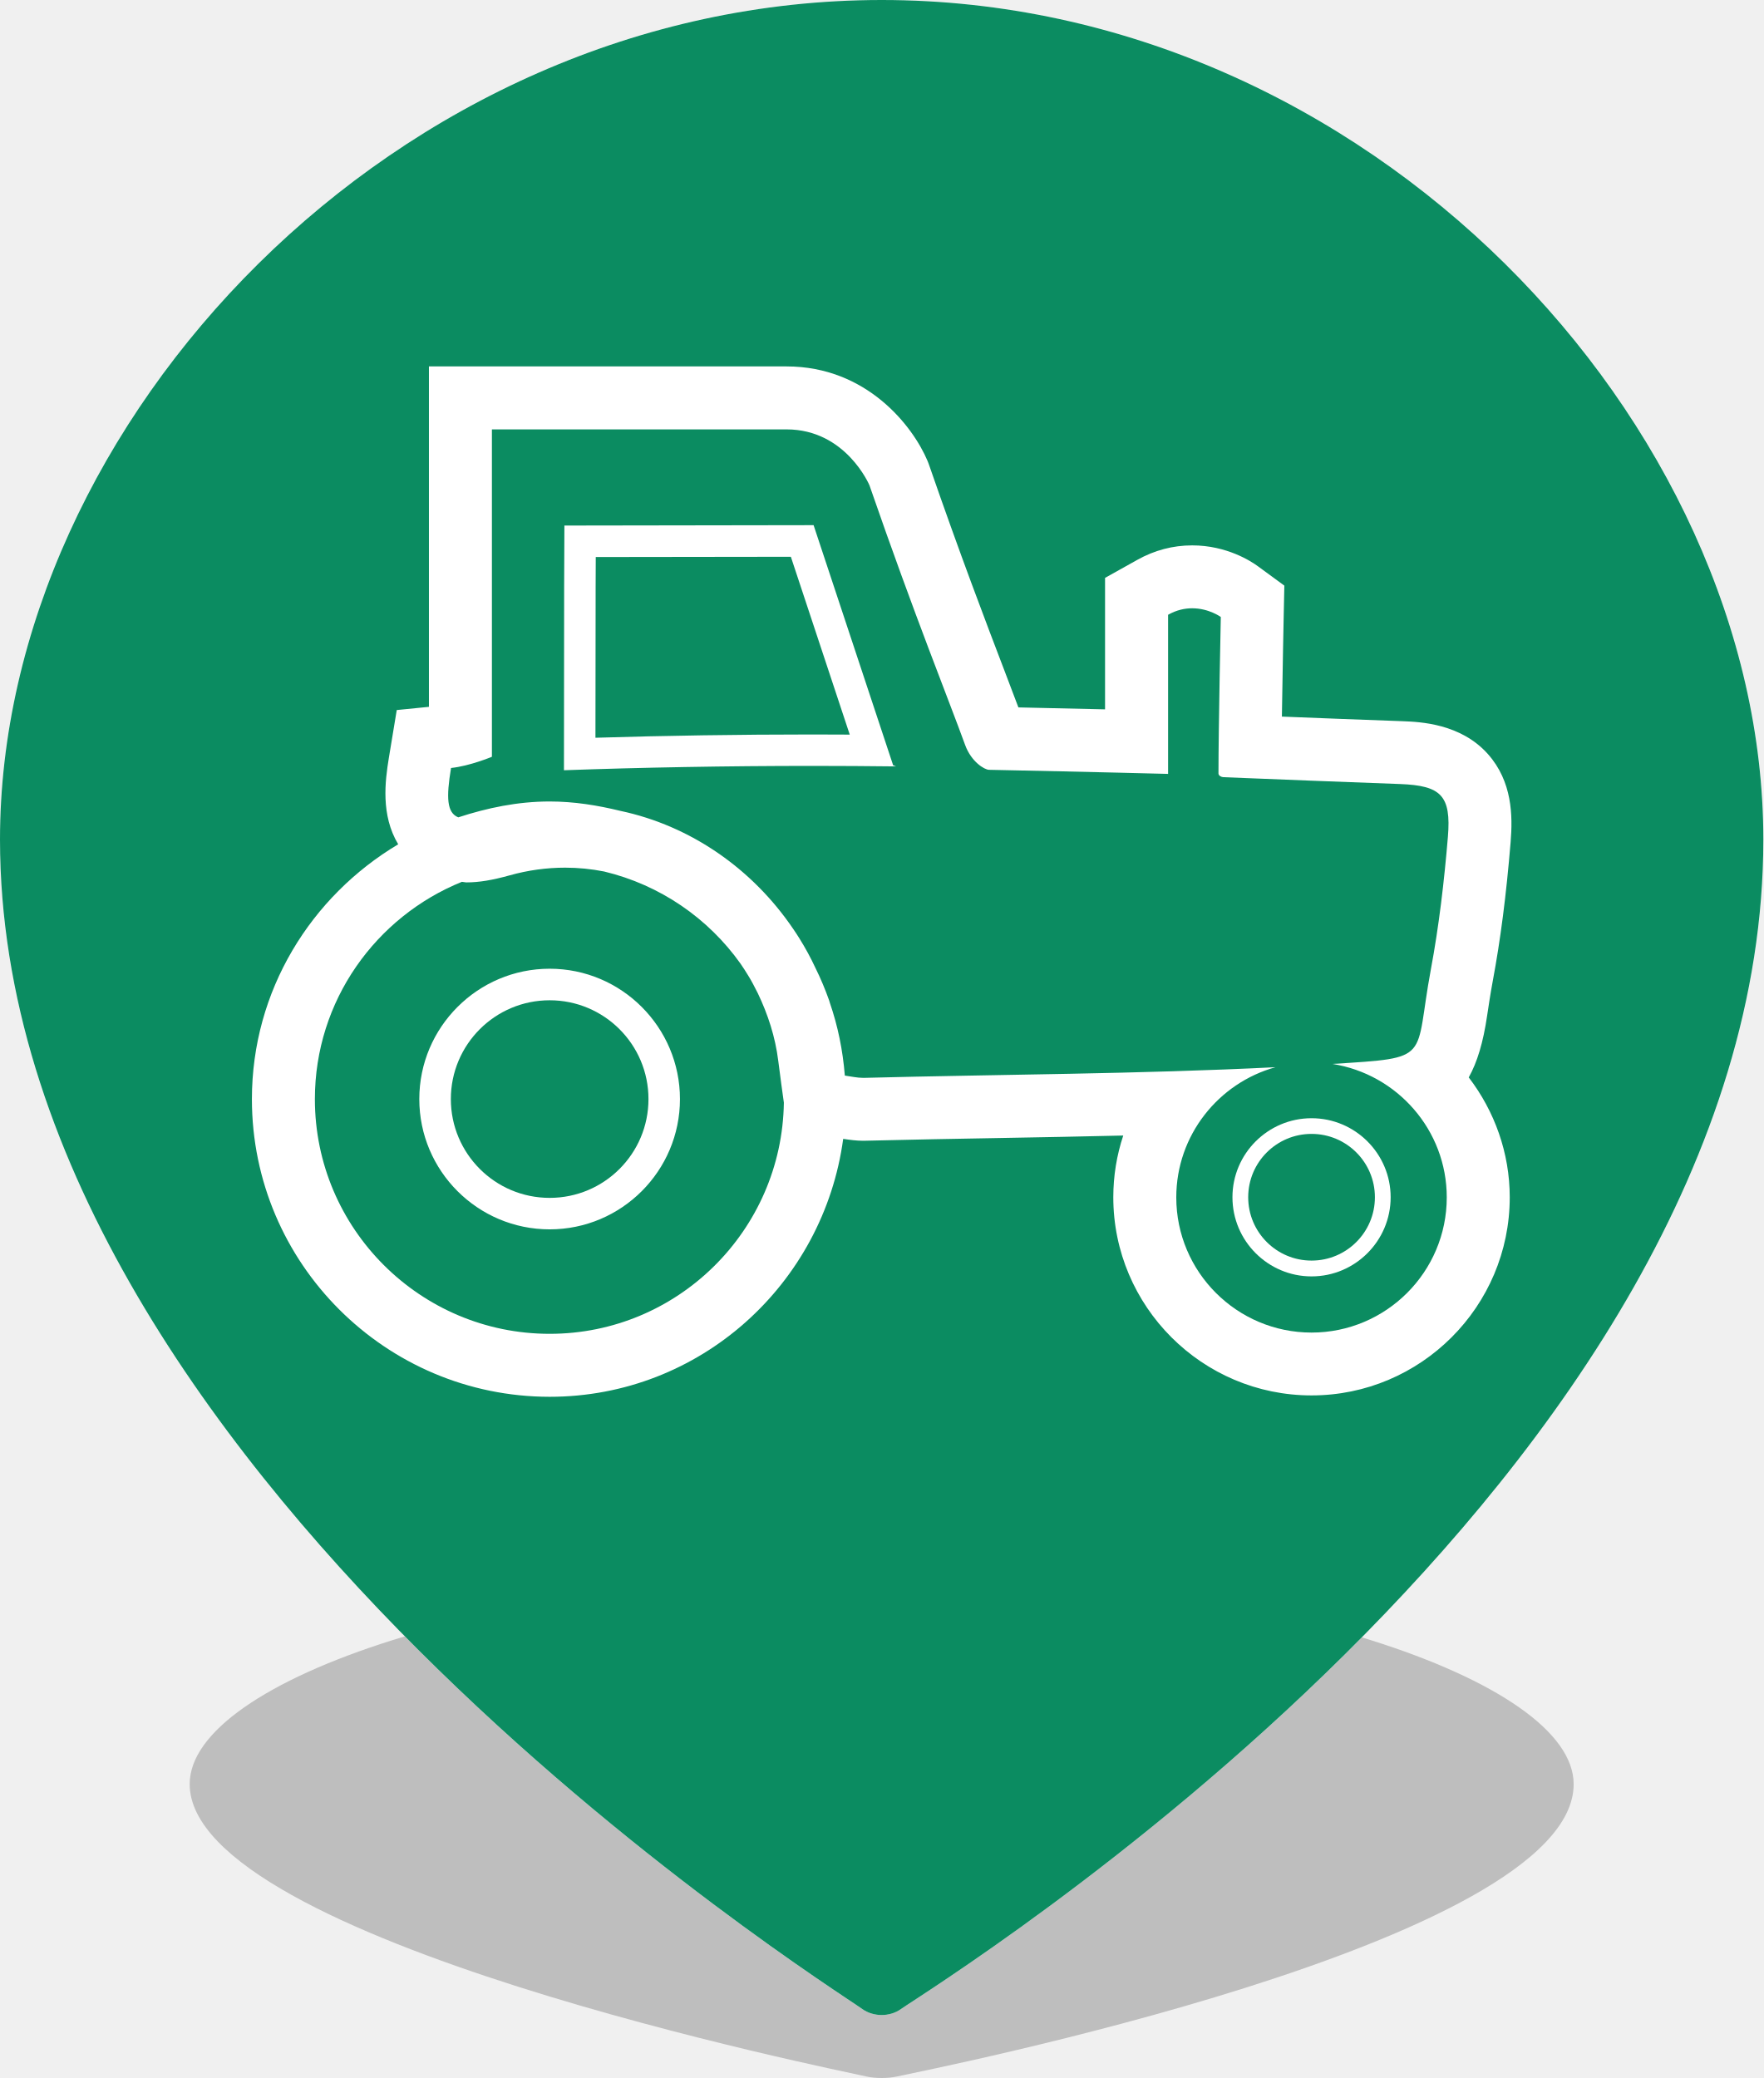
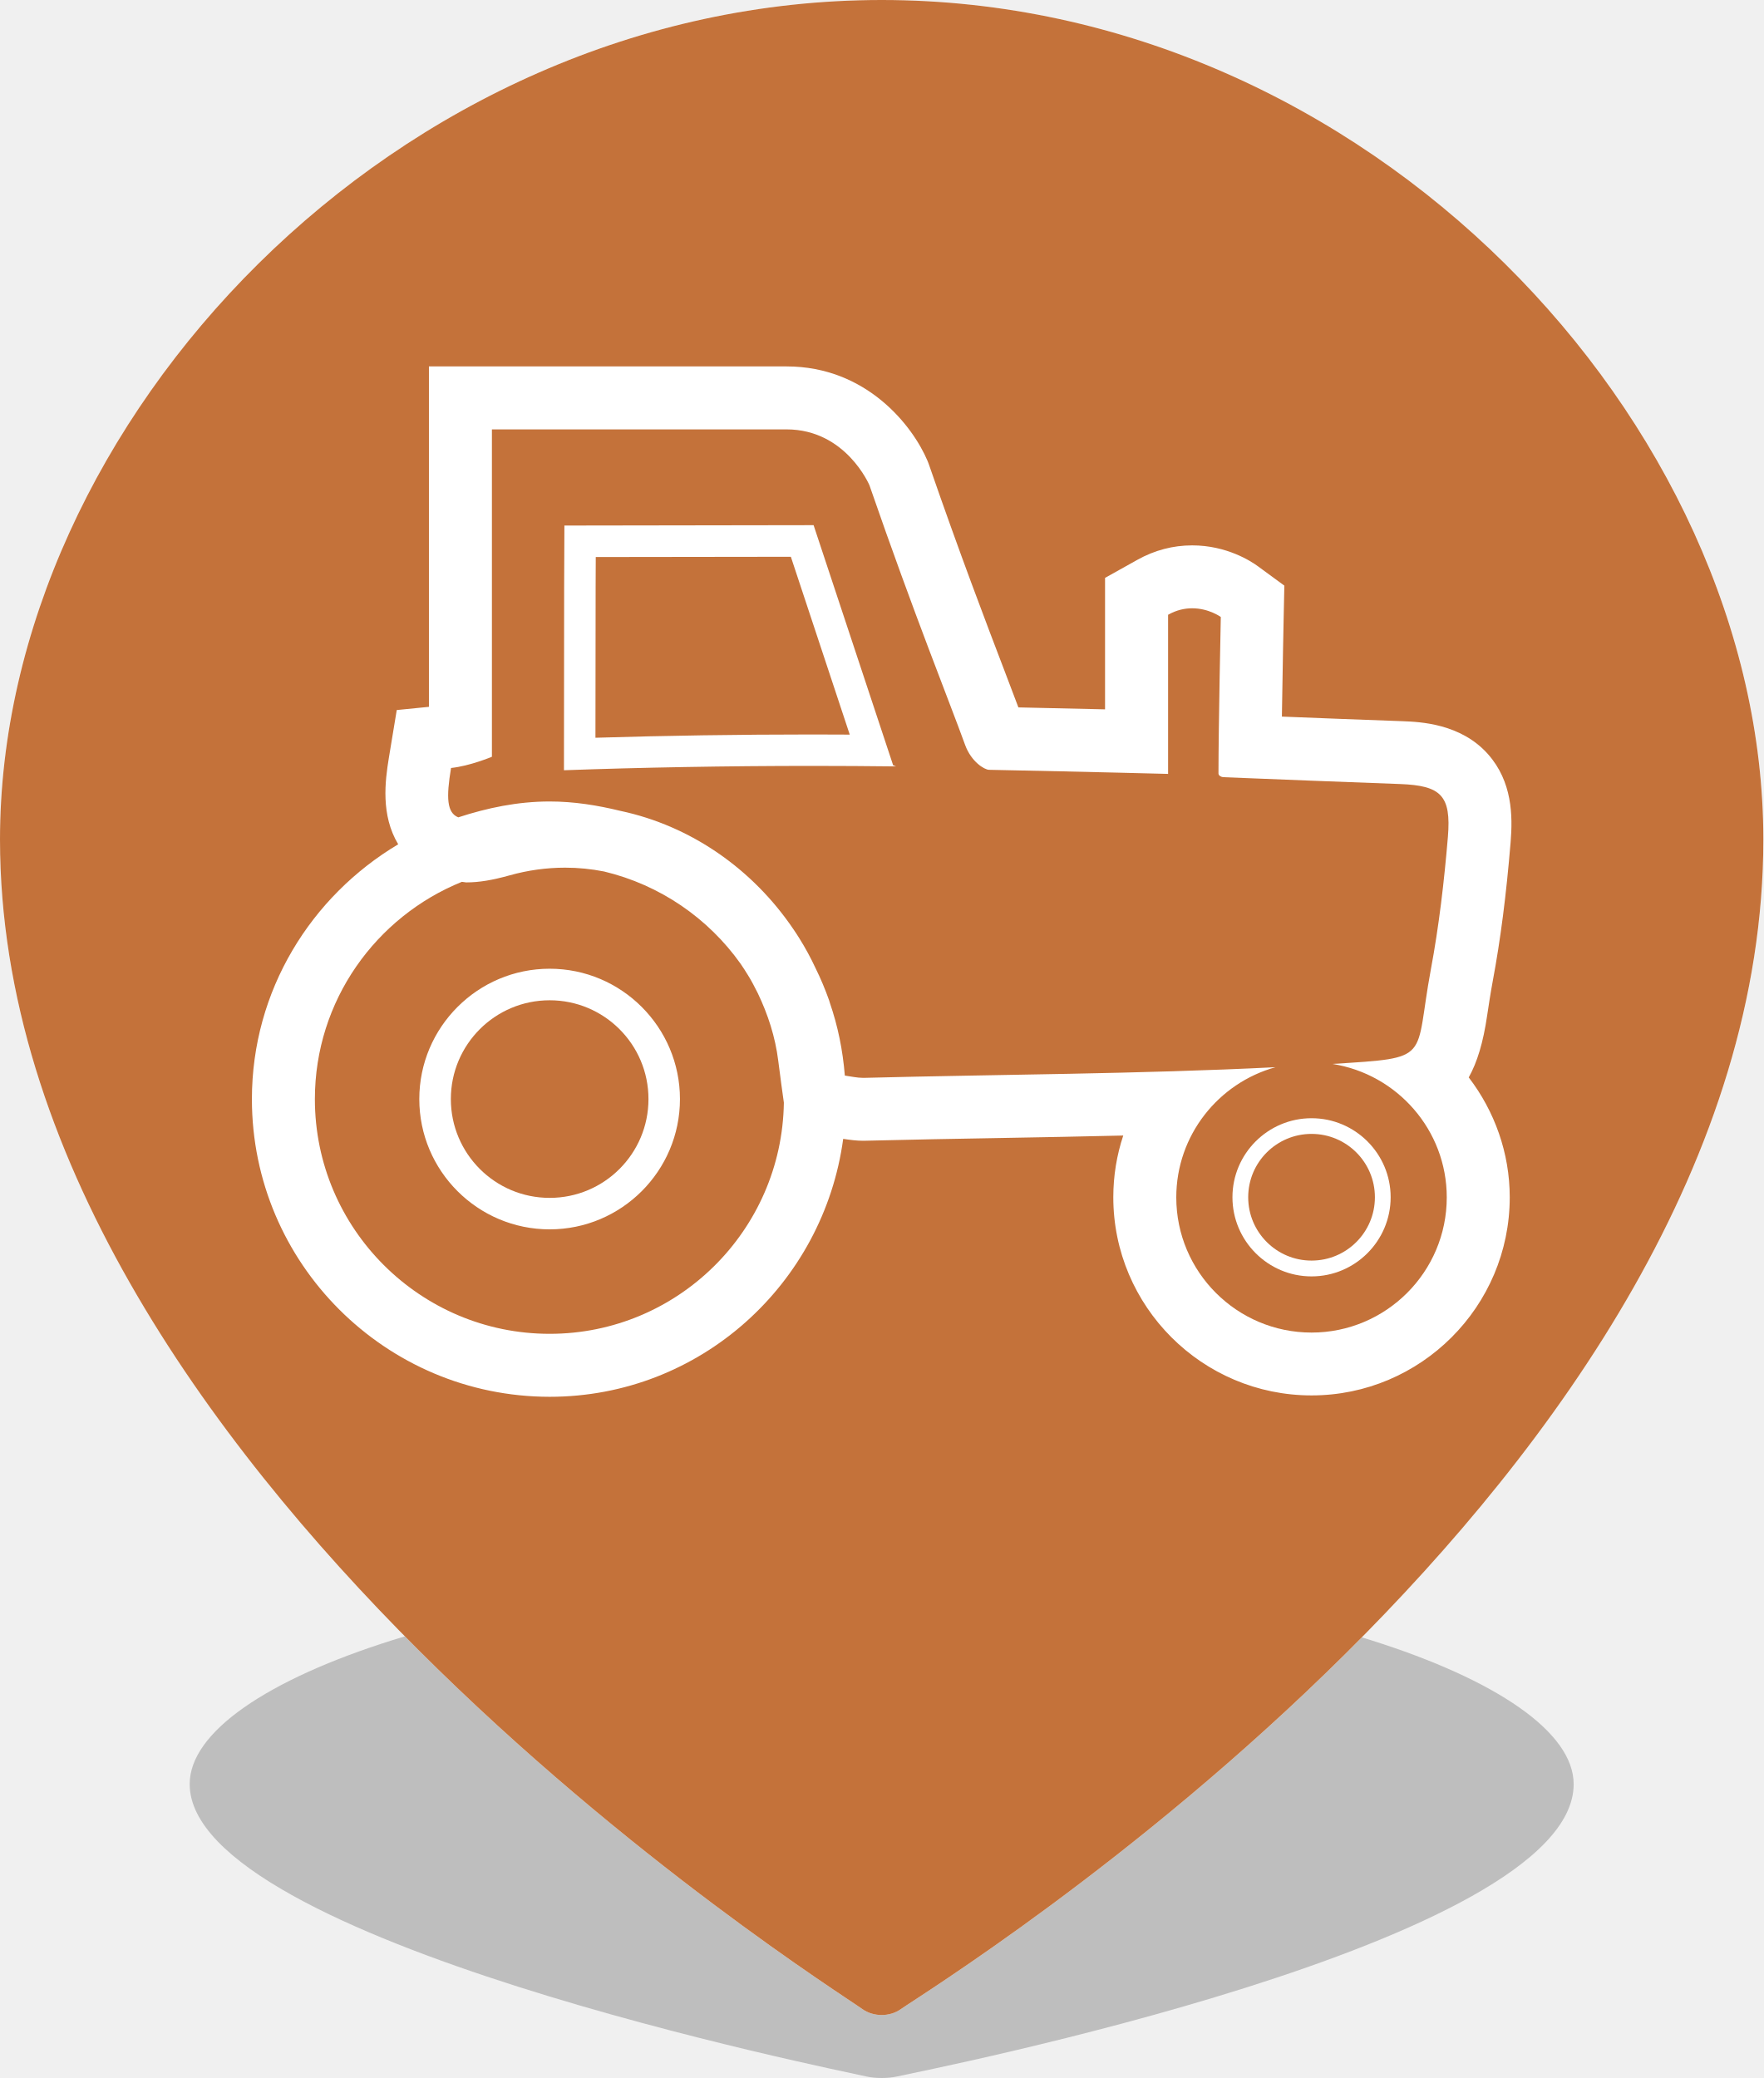
<svg xmlns="http://www.w3.org/2000/svg" version="1.1" id="Layer_1" x="0px" y="0px" width="28px" height="33px" viewBox="0 0 28 33" enable-background="new 0 0 28 33" xml:space="preserve">
  <defs id="defs29" />
  <g id="g24">
    <path opacity="0.25" fill="#282828" d="M14,25c-6.059,0-10.988,1.679-10.988,3.333c0,2.485,10.307,4.542,10.746,4.643   C13.828,32.992,13.914,33,14,33c0.084,0,0.17-0.008,0.239-0.023c0.439-0.099,10.749-2.114,10.749-4.643   C24.988,26.679,20.059,25,14,25z" id="path4" />
    <g id="g22">
      <path fill="#FFFFFF" d="M14,0C6.28,0,0,6.717,0,13.332c0,9.941,13.132,18.169,13.691,18.572C13.78,31.968,13.891,32,14,32    c0.107,0,0.217-0.031,0.305-0.094C14.864,31.511,28,23.45,28,13.332C28,6.717,21.72,0,14,0z" id="path6" />
      <g id="g20">
-         <path fill="#C1122B" d="M9.46,8.846L9.458,9.319l-0.003,2.397c1.098-0.034,2.3-0.052,3.438-0.052c0.201,0,0.401,0.001,0.6,0.002     l-0.935-2.824L9.46,8.846z" id="path8" style="fill:#0b8c61;fill-opacity:1" />
-         <circle fill="#C1122B" cx="8.728" cy="17.454" r="1.569" id="circle10" style="fill:#0b8c61;fill-opacity:1" />
-         <path fill="#C1122B" d="M12.395,17.13c-0.015-0.107-0.027-0.199-0.037-0.282c-0.047-0.382-0.165-0.741-0.325-1.075     c-0.049-0.096-0.097-0.193-0.155-0.285c-0.038-0.063-0.078-0.124-0.119-0.184c-0.514-0.723-1.278-1.251-2.166-1.464     c-0.202-0.04-0.409-0.061-0.619-0.061c-0.295,0-0.592,0.041-0.881,0.122c-0.276,0.077-0.487,0.112-0.685,0.112     c-0.027,0-0.048-0.008-0.074-0.009C5.969,14.557,5,15.892,5,17.455c0,2.055,1.672,3.727,3.728,3.727     c2.035,0,3.689-1.642,3.719-3.671l-0.041-0.296L12.395,17.13z M8.728,19.523c-1.142,0-2.07-0.928-2.07-2.069     s0.928-2.07,2.07-2.07c1.141,0,2.069,0.929,2.069,2.07S9.869,19.523,8.728,19.523z" id="path12" style="fill:#0b8c61;fill-opacity:1" />
-         <circle fill="#C1122B" cx="20.826" cy="19.013" r="1.006" id="circle14" style="fill:#0b8c61;fill-opacity:1" />
-         <path fill="#C1122B" d="M22.72,15.398c0.13-0.696,0.212-1.403,0.271-2.108c0.055-0.659-0.112-0.814-0.758-0.839     c-0.961-0.034-1.848-0.071-2.808-0.109c-0.029-0.001-0.077-0.022-0.077-0.06c0-0.724,0.037-2.484,0.037-2.484     S19.196,9.66,18.931,9.66c-0.116,0-0.247,0.026-0.383,0.103c0,0.821,0,1.654,0,2.527c0,0-1.172-0.031-2.844-0.065     c-0.074-0.002-0.281-0.128-0.378-0.392c-0.251-0.694-0.8-2.045-1.52-4.126c0,0-0.373-0.888-1.316-0.888c-0.781,0-4.679,0-4.679,0     v5.199c0,0-0.353,0.148-0.649,0.178c-0.078,0.472-0.067,0.711,0.115,0.784c0.46-0.15,0.942-0.252,1.451-0.252     c0.389,0,0.761,0.061,1.122,0.149c1.119,0.237,2.101,0.923,2.748,1.879c0.034,0.048,0.064,0.097,0.096,0.147     c0.094,0.151,0.179,0.306,0.255,0.47c0.083,0.167,0.154,0.338,0.217,0.515c0.004,0.012,0.008,0.024,0.011,0.037     c0.127,0.368,0.206,0.754,0.238,1.156c0.101,0.014,0.196,0.036,0.289,0.036c0.007,0,0.013,0,0.02,0     c2.176-0.056,4.355-0.06,6.529-0.169c-0.906,0.251-1.575,1.082-1.575,2.067c0,1.184,0.962,2.147,2.148,2.147     c1.184,0,2.147-0.963,2.147-2.147c0-1.071-0.79-1.958-1.816-2.119C22.761,16.794,22.451,16.842,22.72,15.398z M12.893,12.163     c-1.343,0-2.729,0.025-3.938,0.069l0.003-2.916l0.004-0.97l3.957-0.006l1.263,3.813l0.045,0.018     C13.793,12.166,13.345,12.163,12.893,12.163z M22.082,19.013c0,0.693-0.564,1.257-1.256,1.257c-0.692,0-1.256-0.564-1.256-1.257     c0-0.692,0.564-1.255,1.256-1.255C21.518,17.758,22.082,18.321,22.082,19.013z" id="path16" style="fill:#0b8c61;fill-opacity:1" />
-         <path fill="#C1122B" d="M14,0C6.28,0,0,6.717,0,13.332c0,9.941,13.132,18.169,13.691,18.572C13.78,31.968,13.891,32,14,32     c0.107,0,0.217-0.031,0.305-0.094C14.864,31.511,28,23.45,28,13.332C28,6.717,21.72,0,14,0z M23.973,19.013     c0,1.735-1.412,3.147-3.147,3.147c-1.736,0-3.148-1.412-3.148-3.147c0-0.34,0.055-0.67,0.158-0.98     c-0.652,0.016-1.301,0.027-1.94,0.039c-0.716,0.013-1.431,0.025-2.137,0.043l-0.037,0.001h-0.018     c-0.102,0-0.208-0.014-0.315-0.03c-0.312,2.306-2.272,4.096-4.661,4.096C6.121,22.181,4,20.061,4,17.455     c0-1.725,0.939-3.222,2.323-4.047c-0.278-0.463-0.209-1.002-0.148-1.375L6.3,11.276l0.511-0.051V6.819v-1h1h4.679     c1.269,0,2.003,0.943,2.238,1.5l0.012,0.03l0.011,0.03c0.497,1.435,0.905,2.503,1.203,3.283c0.083,0.217,0.156,0.408,0.217,0.572     c0.531,0.011,0.998,0.022,1.376,0.031V9.763V9.177l0.512-0.286c0.273-0.153,0.566-0.23,0.872-0.23     c0.55,0,0.938,0.254,1.044,0.332l0.419,0.307l-0.011,0.52c0,0.001-0.017,0.815-0.028,1.56c0.635,0.025,1.257,0.05,1.916,0.073     c0.277,0.011,0.925,0.036,1.358,0.525c0.384,0.434,0.393,0.974,0.358,1.396c-0.07,0.848-0.161,1.55-0.284,2.208     c-0.04,0.216-0.066,0.397-0.089,0.547c-0.062,0.425-0.158,0.742-0.292,0.981C23.731,17.644,23.973,18.308,23.973,19.013z" id="path18" style="fill:#0b8c61;fill-opacity:1" />
+         <path fill="#c4723a" d="M9.46,8.846L9.458,9.319l-0.003,2.397c1.098-0.034,2.3-0.052,3.438-0.052c0.201,0,0.401,0.001,0.6,0.002     l-0.935-2.824L9.46,8.846z" id="path8" style="fill:#c4723a;fill-opacity:1" />
+         <circle fill="#c4723a" cx="8.728" cy="17.454" r="1.569" id="circle10" style="fill:#c4723a;fill-opacity:1" />
+         <path fill="#c4723a" d="M12.395,17.13c-0.015-0.107-0.027-0.199-0.037-0.282c-0.047-0.382-0.165-0.741-0.325-1.075     c-0.049-0.096-0.097-0.193-0.155-0.285c-0.038-0.063-0.078-0.124-0.119-0.184c-0.514-0.723-1.278-1.251-2.166-1.464     c-0.202-0.04-0.409-0.061-0.619-0.061c-0.295,0-0.592,0.041-0.881,0.122c-0.276,0.077-0.487,0.112-0.685,0.112     c-0.027,0-0.048-0.008-0.074-0.009C5.969,14.557,5,15.892,5,17.455c0,2.055,1.672,3.727,3.728,3.727     c2.035,0,3.689-1.642,3.719-3.671l-0.041-0.296L12.395,17.13z M8.728,19.523c-1.142,0-2.07-0.928-2.07-2.069     s0.928-2.07,2.07-2.07c1.141,0,2.069,0.929,2.069,2.07S9.869,19.523,8.728,19.523z" id="path12" style="fill:#c4723a;fill-opacity:1" />
+         <circle fill="#c4723a" cx="20.826" cy="19.013" r="1.006" id="circle14" style="fill:#c4723a;fill-opacity:1" />
+         <path fill="#c4723a" d="M22.72,15.398c0.13-0.696,0.212-1.403,0.271-2.108c0.055-0.659-0.112-0.814-0.758-0.839     c-0.961-0.034-1.848-0.071-2.808-0.109c-0.029-0.001-0.077-0.022-0.077-0.06c0-0.724,0.037-2.484,0.037-2.484     S19.196,9.66,18.931,9.66c-0.116,0-0.247,0.026-0.383,0.103c0,0.821,0,1.654,0,2.527c0,0-1.172-0.031-2.844-0.065     c-0.074-0.002-0.281-0.128-0.378-0.392c-0.251-0.694-0.8-2.045-1.52-4.126c0,0-0.373-0.888-1.316-0.888c-0.781,0-4.679,0-4.679,0     v5.199c0,0-0.353,0.148-0.649,0.178c-0.078,0.472-0.067,0.711,0.115,0.784c0.46-0.15,0.942-0.252,1.451-0.252     c0.389,0,0.761,0.061,1.122,0.149c1.119,0.237,2.101,0.923,2.748,1.879c0.034,0.048,0.064,0.097,0.096,0.147     c0.094,0.151,0.179,0.306,0.255,0.47c0.083,0.167,0.154,0.338,0.217,0.515c0.004,0.012,0.008,0.024,0.011,0.037     c0.127,0.368,0.206,0.754,0.238,1.156c0.101,0.014,0.196,0.036,0.289,0.036c0.007,0,0.013,0,0.02,0     c2.176-0.056,4.355-0.06,6.529-0.169c-0.906,0.251-1.575,1.082-1.575,2.067c0,1.184,0.962,2.147,2.148,2.147     c1.184,0,2.147-0.963,2.147-2.147c0-1.071-0.79-1.958-1.816-2.119C22.761,16.794,22.451,16.842,22.72,15.398z M12.893,12.163     c-1.343,0-2.729,0.025-3.938,0.069l0.003-2.916l0.004-0.97l3.957-0.006l1.263,3.813l0.045,0.018     C13.793,12.166,13.345,12.163,12.893,12.163z M22.082,19.013c0,0.693-0.564,1.257-1.256,1.257c-0.692,0-1.256-0.564-1.256-1.257     c0-0.692,0.564-1.255,1.256-1.255C21.518,17.758,22.082,18.321,22.082,19.013z" id="path16" style="fill:#c4723a;fill-opacity:1" />
+         <path fill="#c4723a" d="M14,0C6.28,0,0,6.717,0,13.332c0,9.941,13.132,18.169,13.691,18.572C13.78,31.968,13.891,32,14,32     c0.107,0,0.217-0.031,0.305-0.094C14.864,31.511,28,23.45,28,13.332C28,6.717,21.72,0,14,0z M23.973,19.013     c0,1.735-1.412,3.147-3.147,3.147c-1.736,0-3.148-1.412-3.148-3.147c0-0.34,0.055-0.67,0.158-0.98     c-0.652,0.016-1.301,0.027-1.94,0.039c-0.716,0.013-1.431,0.025-2.137,0.043l-0.037,0.001h-0.018     c-0.102,0-0.208-0.014-0.315-0.03c-0.312,2.306-2.272,4.096-4.661,4.096C6.121,22.181,4,20.061,4,17.455     c0-1.725,0.939-3.222,2.323-4.047c-0.278-0.463-0.209-1.002-0.148-1.375L6.3,11.276l0.511-0.051V6.819v-1h1h4.679     c1.269,0,2.003,0.943,2.238,1.5l0.012,0.03l0.011,0.03c0.497,1.435,0.905,2.503,1.203,3.283c0.083,0.217,0.156,0.408,0.217,0.572     c0.531,0.011,0.998,0.022,1.376,0.031V9.763V9.177l0.512-0.286c0.273-0.153,0.566-0.23,0.872-0.23     c0.55,0,0.938,0.254,1.044,0.332l0.419,0.307l-0.011,0.52c0,0.001-0.017,0.815-0.028,1.56c0.635,0.025,1.257,0.05,1.916,0.073     c0.277,0.011,0.925,0.036,1.358,0.525c0.384,0.434,0.393,0.974,0.358,1.396c-0.07,0.848-0.161,1.55-0.284,2.208     c-0.04,0.216-0.066,0.397-0.089,0.547c-0.062,0.425-0.158,0.742-0.292,0.981C23.731,17.644,23.973,18.308,23.973,19.013z" id="path18" style="fill:#c4723a;fill-opacity:1" />
      </g>
    </g>
  </g>
</svg>
